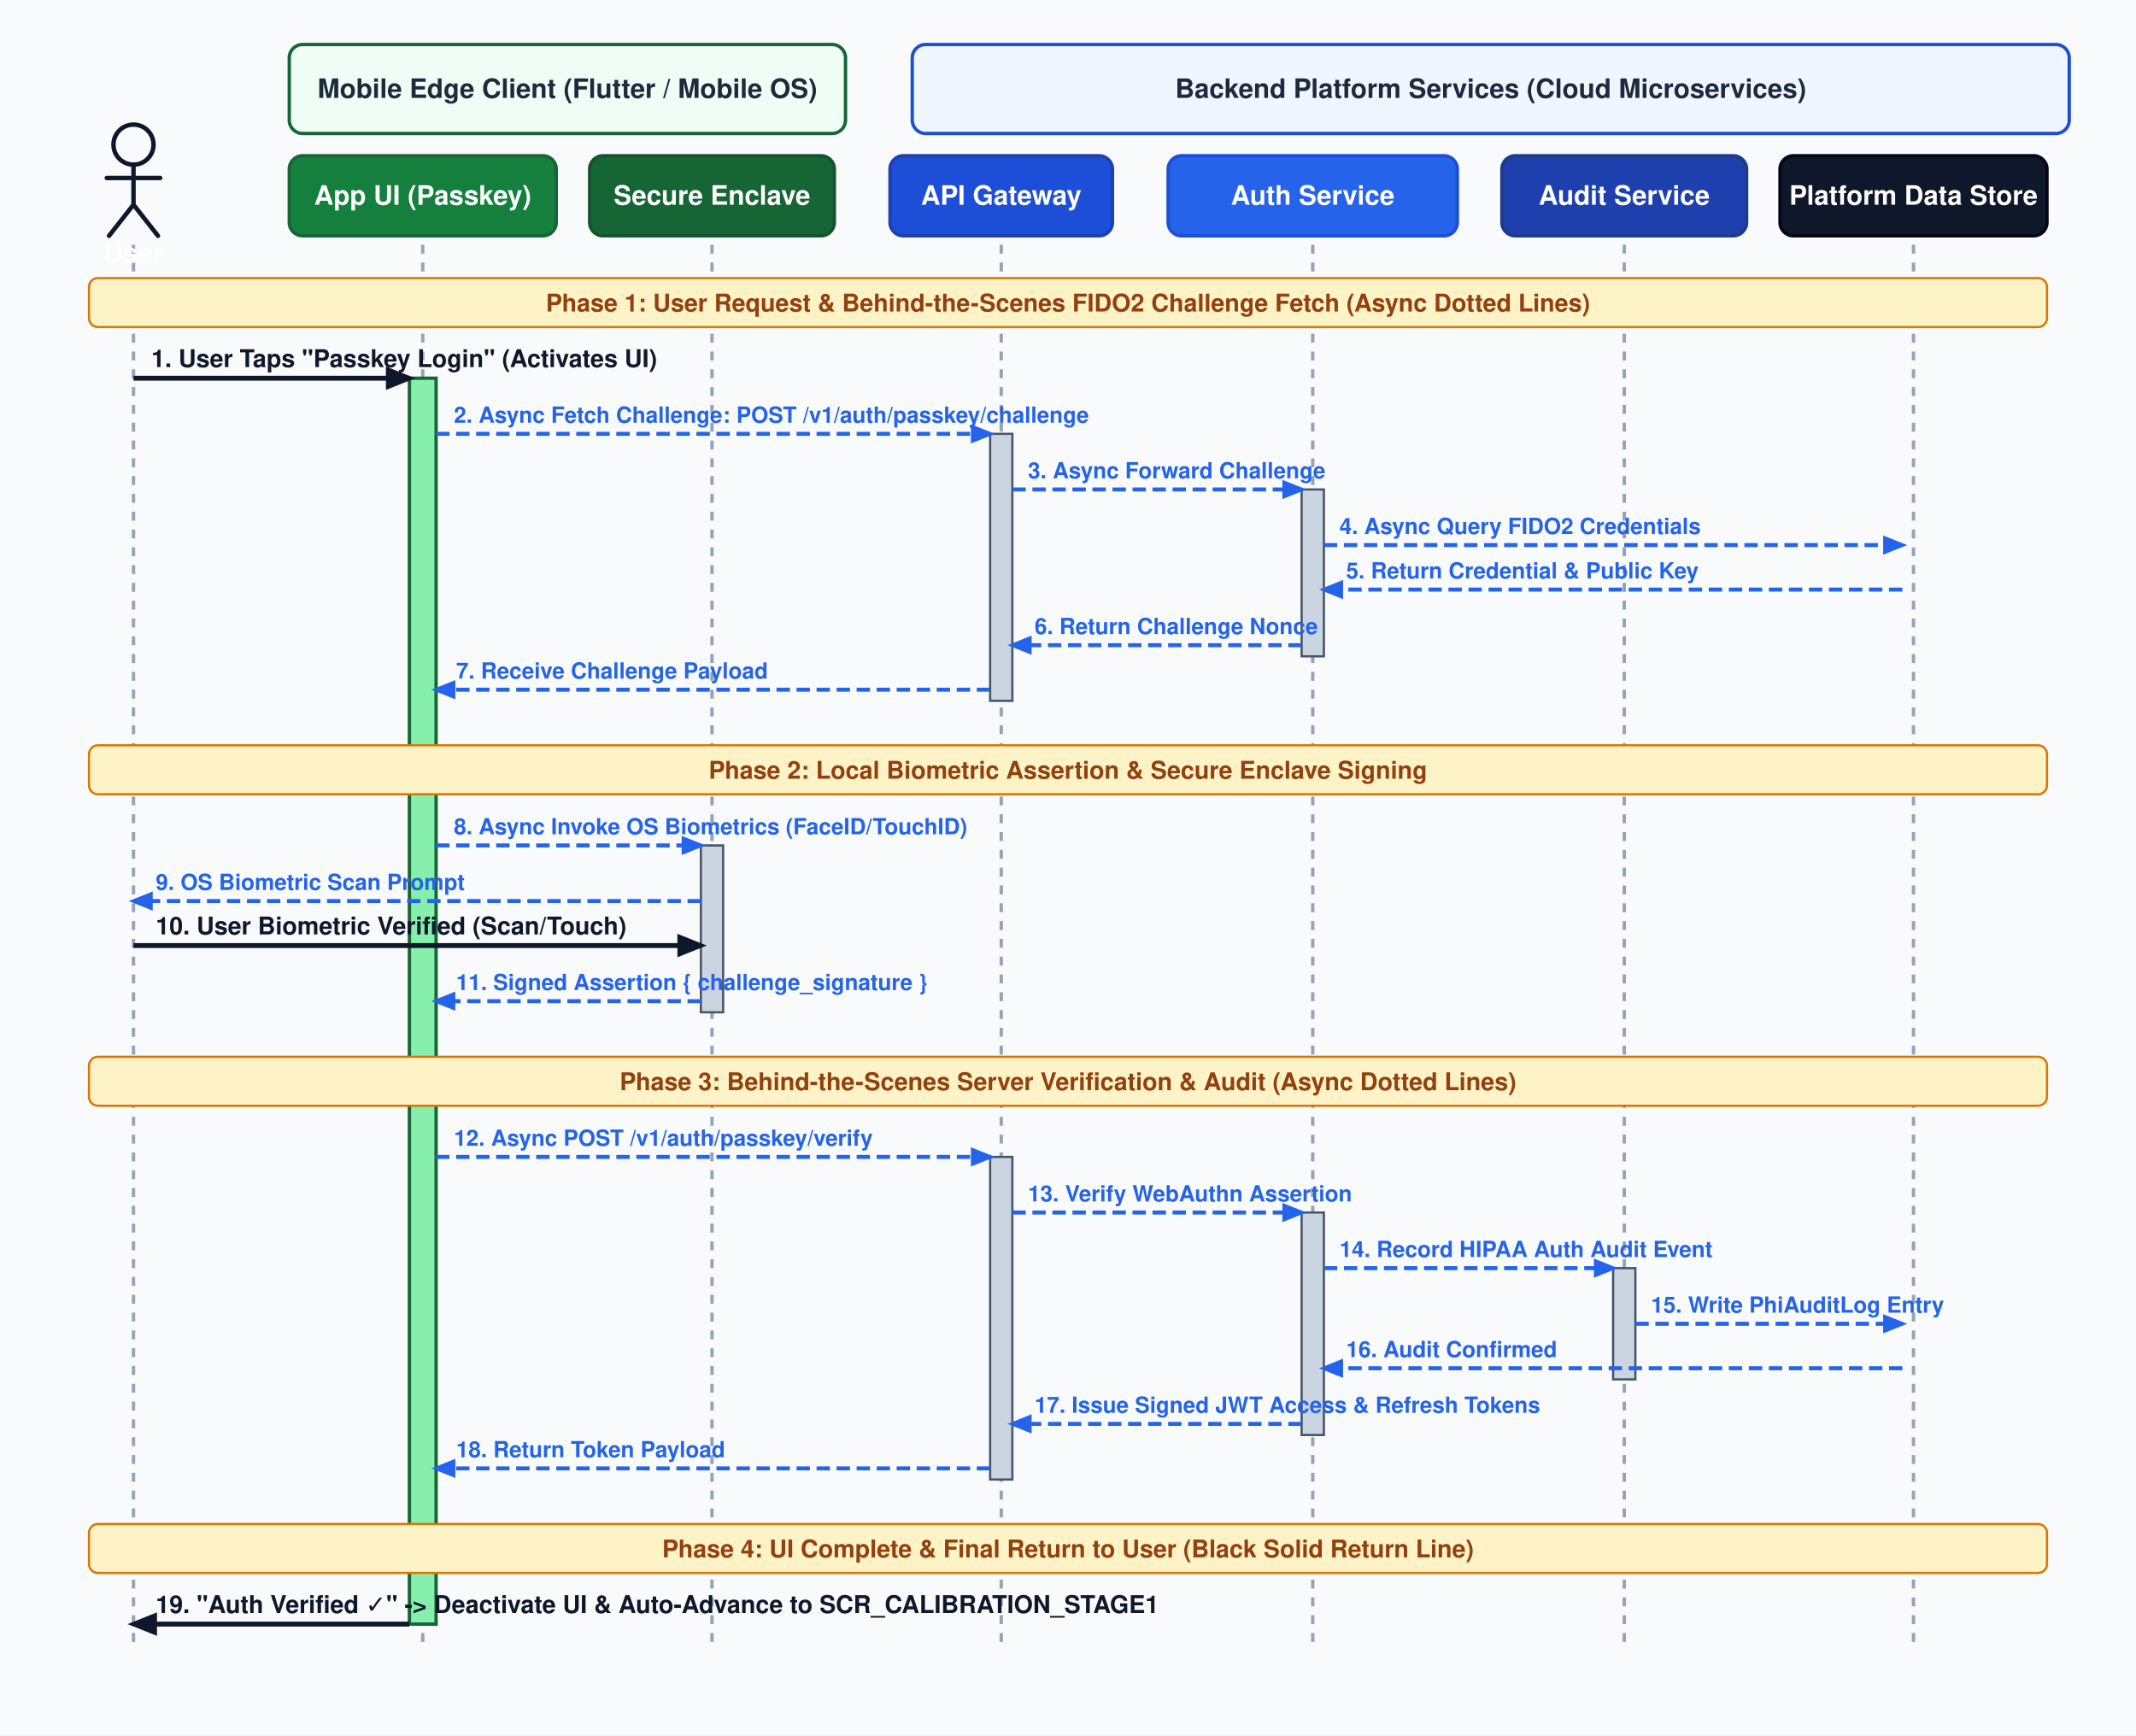
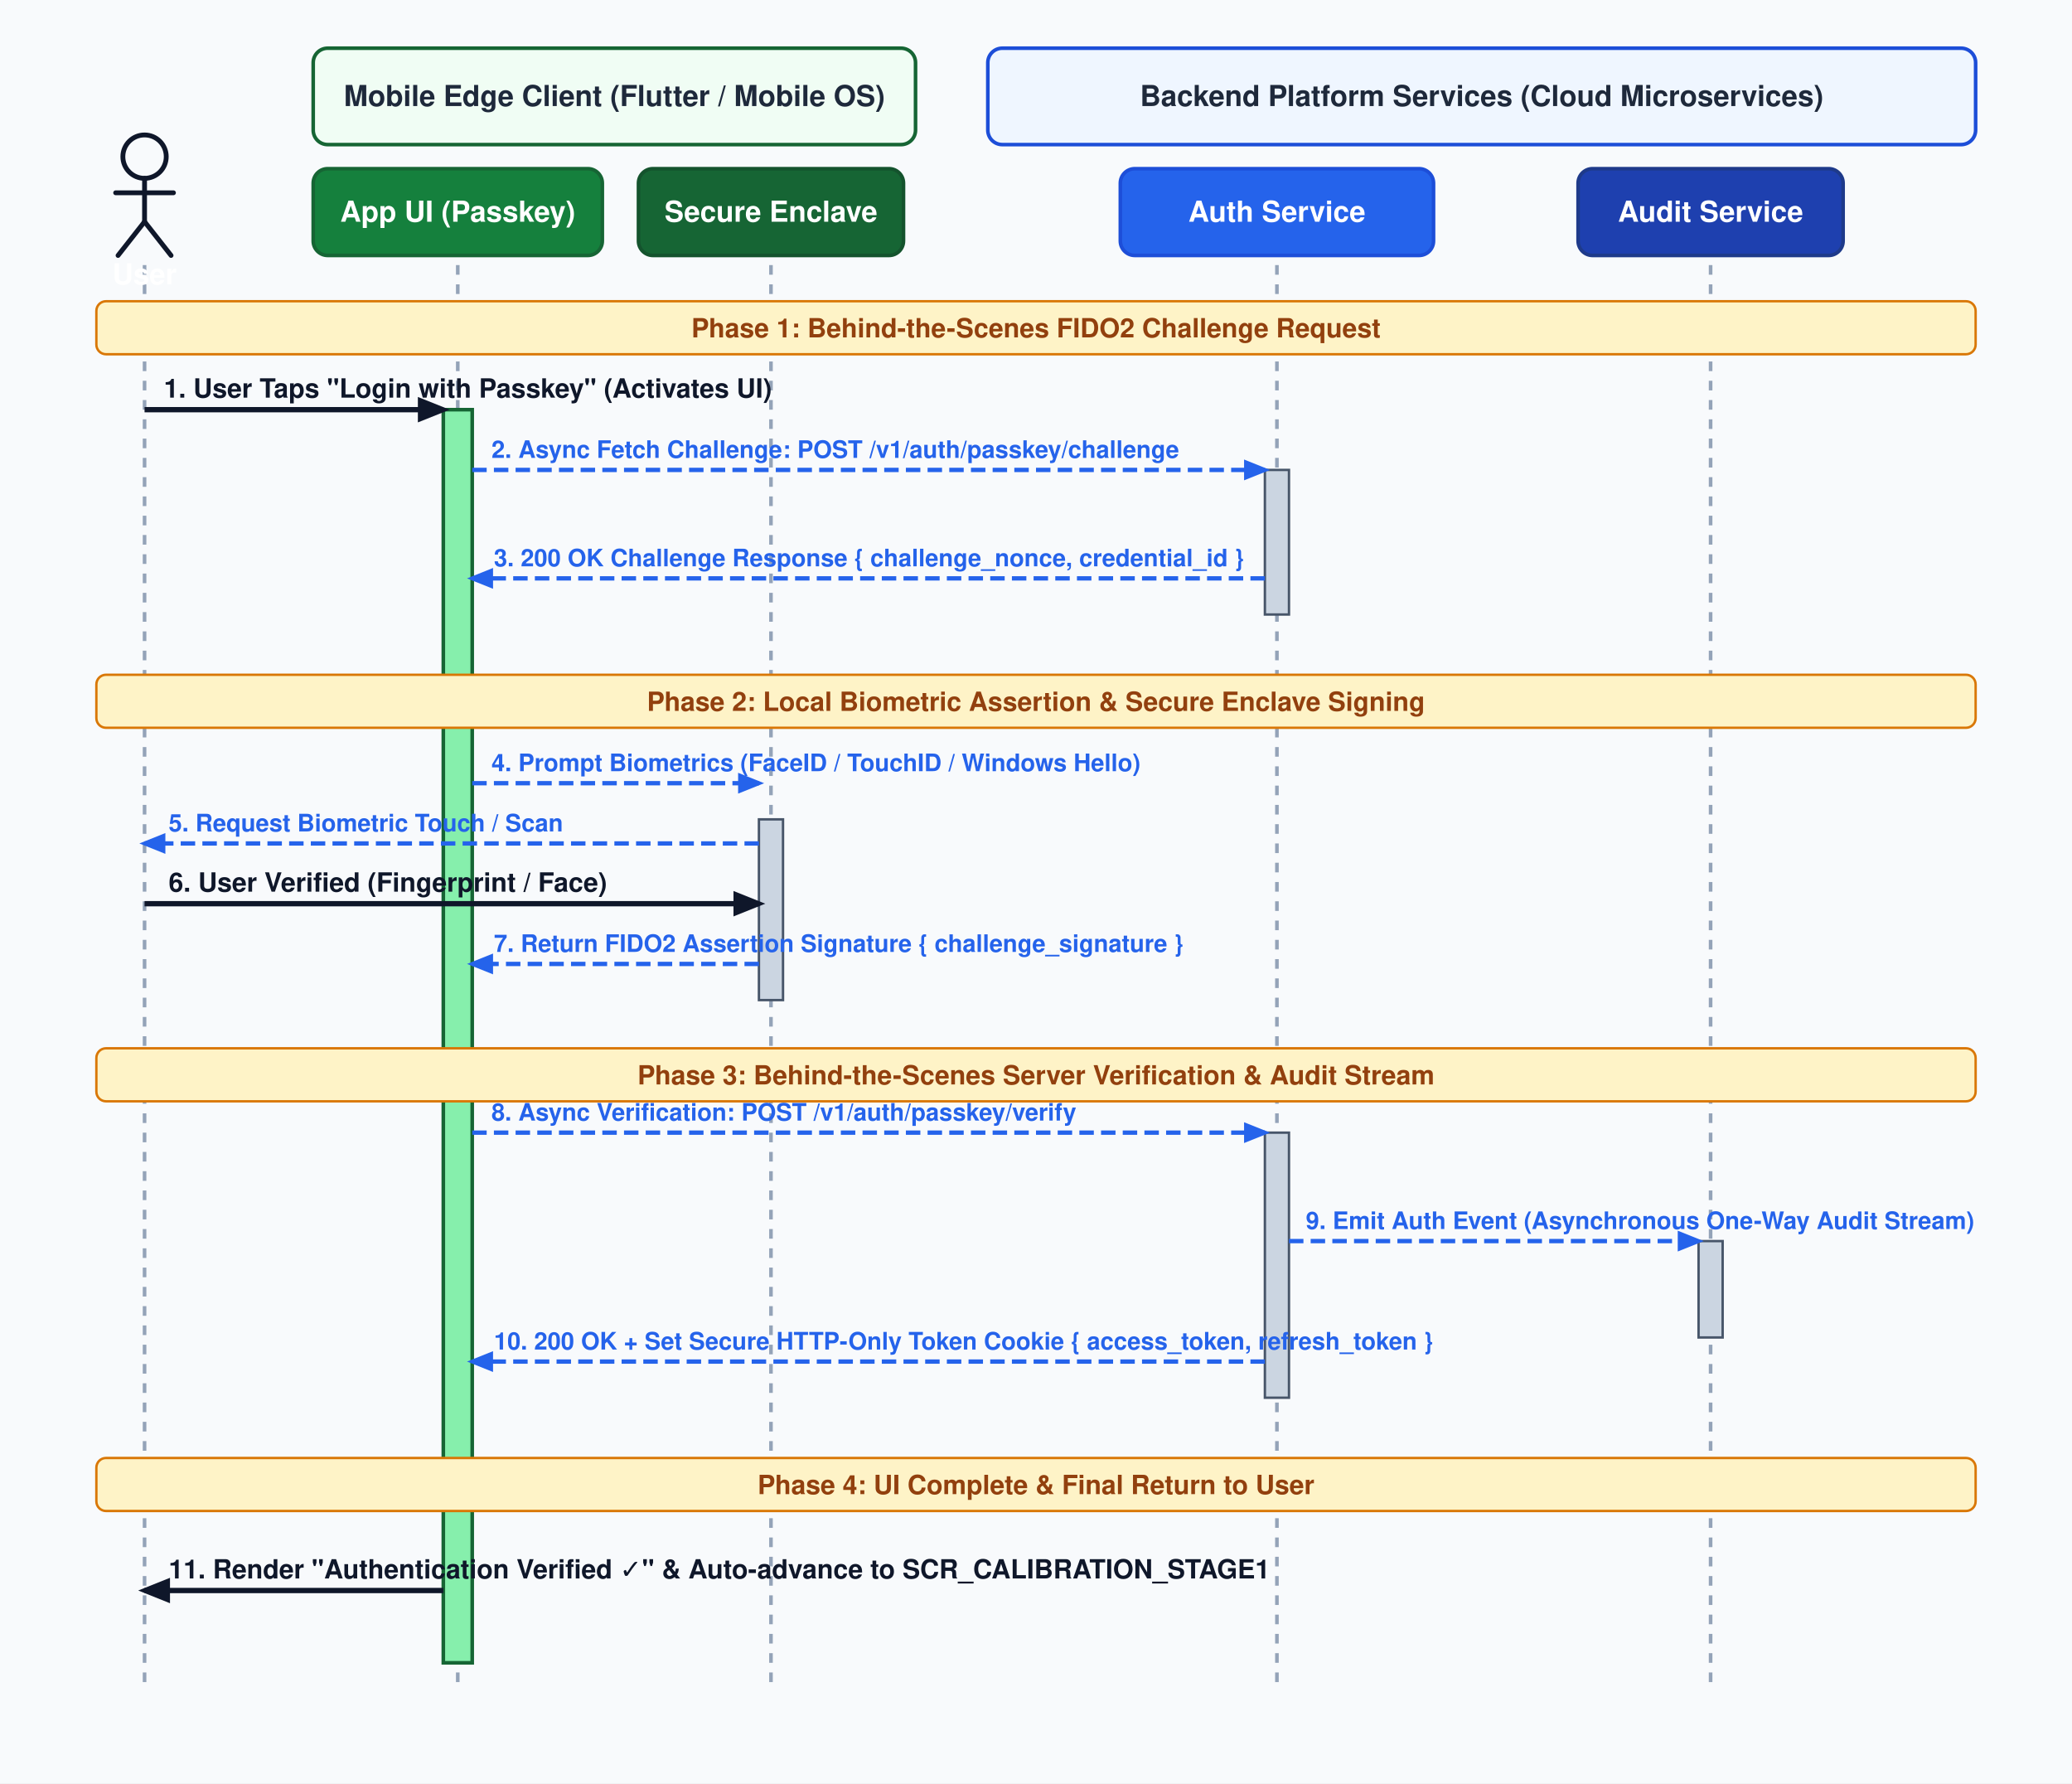
- <svg xmlns="http://www.w3.org/2000/svg" width="960" height="780" viewBox="0 0 960 780" version="1.1">
+ <svg xmlns="http://www.w3.org/2000/svg" width="860" height="740" viewBox="0 0 860 740" version="1.1">
  <defs>
    <style>
      .bg { fill: #F8FAFC; }
      .box-client { fill: #F0FDF4; stroke: #166534; stroke-width: 1.5px; rx: 6px; }
      .box-server { fill: #EFF6FF; stroke: #1D4ED8; stroke-width: 1.5px; rx: 6px; }
      
      .actor-head { fill: #F8FAFC; stroke: #0F172A; stroke-width: 2px; }
      .actor-body { stroke: #0F172A; stroke-width: 2px; stroke-linecap: round; }

      .participant-ui { fill: #15803D; stroke: #166534; stroke-width: 1.5px; rx: 6px; }
      .participant-enclave { fill: #166534; stroke: #14532D; stroke-width: 1.5px; rx: 6px; }
      .participant-gw { fill: #1D4ED8; stroke: #1E40AF; stroke-width: 1.5px; rx: 6px; }
      .participant-auth { fill: #2563EB; stroke: #1D4ED8; stroke-width: 1.5px; rx: 6px; }
      .participant-audit { fill: #1E40AF; stroke: #1E3A8A; stroke-width: 1.5px; rx: 6px; }
-       .participant-db { fill: #0F172A; stroke: #020617; stroke-width: 1.5px; rx: 6px; }

      .part-text { font-family: 'Segoe UI', Helvetica, Arial, sans-serif; font-size: 12px; font-weight: bold; fill: #FFFFFF; text-anchor: middle; }
      .box-title { font-family: 'Segoe UI', Helvetica, Arial, sans-serif; font-size: 12px; font-weight: bold; fill: #1E293B; text-anchor: middle; }

      .lifeline { stroke: #94A3B8; stroke-width: 1.5px; stroke-dasharray: 4 4; }
      .activation-main { fill: #86EFAC; stroke: #166534; stroke-width: 1.5px; }
      .activation-sub { fill: #CBD5E1; stroke: #475569; stroke-width: 1px; }

      .arrow-user { fill: none; stroke: #0F172A; stroke-width: 2.2px; }
      .arrow-async { fill: none; stroke: #2563EB; stroke-width: 1.8px; stroke-dasharray: 6 3; }
      .arrow-text { font-family: 'Segoe UI', Helvetica, Arial, sans-serif; font-size: 11px; fill: #0F172A; font-weight: bold; }
      .arrow-subtext { font-family: 'Segoe UI', Helvetica, Arial, sans-serif; font-size: 10px; fill: #2563EB; font-weight: 600; }

      .divider { fill: #FEF3C7; stroke: #D97706; stroke-width: 1px; rx: 4px; }
      .divider-text { font-family: 'Segoe UI', Helvetica, Arial, sans-serif; font-size: 11px; font-weight: bold; fill: #92400E; text-anchor: middle; }
    </style>
    <marker id="arrowhead" viewBox="0 0 10 10" refX="8" refY="5" markerWidth="6" markerHeight="6" orient="auto-start-reverse">
      <path d="M 0 1 L 10 5 L 0 9 z" fill="#0F172A" />
    </marker>
    <marker id="arrowhead-async" viewBox="0 0 10 10" refX="8" refY="5" markerWidth="6" markerHeight="6" orient="auto-start-reverse">
      <path d="M 0 1 L 10 5 L 0 9 z" fill="#2563EB" />
    </marker>
  </defs>
-   <rect width="960" height="780" class="bg" />
+   <rect width="860" height="740" class="bg" />
  <rect x="130" y="20" width="250" height="40" class="box-client" />
  <text x="255" y="44" class="box-title">Mobile Edge Client (Flutter / Mobile OS)</text>
-   <rect x="410" y="20" width="520" height="40" class="box-server" />
-   <text x="670" y="44" class="box-title">Backend Platform Services (Cloud Microservices)</text>
-   <line x1="60" y1="110" x2="60" y2="740" class="lifeline" />
+   <rect x="410" y="20" width="410" height="40" class="box-server" />
+   <text x="615" y="44" class="box-title">Backend Platform Services (Cloud Microservices)</text>
+   <line x1="60" y1="110" x2="60" y2="700" class="lifeline" />
  <circle cx="60" cy="65" r="9" class="actor-head" />
  <line x1="60" y1="74" x2="60" y2="92" class="actor-body" />
  <line x1="48" y1="80" x2="72" y2="80" class="actor-body" />
  <line x1="60" y1="92" x2="49" y2="106" class="actor-body" />
  <line x1="60" y1="92" x2="71" y2="106" class="actor-body" />
  <text x="60" y="118" class="part-text" fill="#0F172A" font-size="12px">User</text>
-   <line x1="190" y1="110" x2="190" y2="740" class="lifeline" />
+   <line x1="190" y1="110" x2="190" y2="700" class="lifeline" />
  <rect x="130" y="70" width="120" height="36" class="participant-ui" />
  <text x="190" y="92" class="part-text">App UI (Passkey)</text>
-   <line x1="320" y1="110" x2="320" y2="740" class="lifeline" />
+   <line x1="320" y1="110" x2="320" y2="700" class="lifeline" />
  <rect x="265" y="70" width="110" height="36" class="participant-enclave" />
  <text x="320" y="92" class="part-text">Secure Enclave</text>
-   <line x1="450" y1="110" x2="450" y2="740" class="lifeline" />
-   <rect x="400" y="70" width="100" height="36" class="participant-gw" />
-   <text x="450" y="92" class="part-text">API Gateway</text>
-   <line x1="590" y1="110" x2="590" y2="740" class="lifeline" />
-   <rect x="525" y="70" width="130" height="36" class="participant-auth" />
-   <text x="590" y="92" class="part-text">Auth Service</text>
-   <line x1="730" y1="110" x2="730" y2="740" class="lifeline" />
-   <rect x="675" y="70" width="110" height="36" class="participant-audit" />
-   <text x="730" y="92" class="part-text">Audit Service</text>
-   <line x1="860" y1="110" x2="860" y2="740" class="lifeline" />
-   <rect x="800" y="70" width="120" height="36" class="participant-db" />
-   <text x="860" y="92" class="part-text">Platform Data Store</text>
-   <rect x="184" y="170" width="12" height="560" class="activation-main" />
-   <rect x="445" y="195" width="10" height="120" class="activation-sub" />
-   <rect x="585" y="220" width="10" height="75" class="activation-sub" />
-   <rect x="315" y="380" width="10" height="75" class="activation-sub" />
-   <rect x="445" y="520" width="10" height="145" class="activation-sub" />
-   <rect x="585" y="545" width="10" height="100" class="activation-sub" />
-   <rect x="725" y="570" width="10" height="50" class="activation-sub" />
-   <rect x="40" y="125" width="880" height="22" class="divider" />
-   <text x="480" y="140" class="divider-text">Phase 1: User Request &amp; Behind-the-Scenes FIDO2 Challenge Fetch (Async Dotted Lines)</text>
+   <line x1="530" y1="110" x2="530" y2="700" class="lifeline" />
+   <rect x="465" y="70" width="130" height="36" class="participant-auth" />
+   <text x="530" y="92" class="part-text">Auth Service</text>
+   <line x1="710" y1="110" x2="710" y2="700" class="lifeline" />
+   <rect x="655" y="70" width="110" height="36" class="participant-audit" />
+   <text x="710" y="92" class="part-text">Audit Service</text>
+   <rect x="184" y="170" width="12" height="520" class="activation-main" />
+   <rect x="525" y="195" width="10" height="60" class="activation-sub" />
+   <rect x="315" y="340" width="10" height="75" class="activation-sub" />
+   <rect x="525" y="470" width="10" height="110" class="activation-sub" />
+   <rect x="705" y="515" width="10" height="40" class="activation-sub" />
+   <rect x="40" y="125" width="780" height="22" class="divider" />
+   <text x="430" y="140" class="divider-text">Phase 1: Behind-the-Scenes FIDO2 Challenge Request</text>
  <path d="M 60 170 L 184 170" class="arrow-user" marker-end="url(#arrowhead)" />
-   <text x="68" y="165" class="arrow-text">1. User Taps "Passkey Login" (Activates UI)</text>
-   <path d="M 196 195 L 445 195" class="arrow-async" marker-end="url(#arrowhead-async)" />
+   <text x="68" y="165" class="arrow-text">1. User Taps "Login with Passkey" (Activates UI)</text>
+   <path d="M 196 195 L 525 195" class="arrow-async" marker-end="url(#arrowhead-async)" />
  <text x="204" y="190" class="arrow-subtext">2. Async Fetch Challenge: POST /v1/auth/passkey/challenge</text>
-   <path d="M 455 220 L 585 220" class="arrow-async" marker-end="url(#arrowhead-async)" />
-   <text x="462" y="215" class="arrow-subtext">3. Async Forward Challenge</text>
-   <path d="M 595 245 L 855 245" class="arrow-async" marker-end="url(#arrowhead-async)" />
-   <text x="602" y="240" class="arrow-subtext">4. Async Query FIDO2 Credentials</text>
-   <path d="M 855 265 L 595 265" class="arrow-async" marker-end="url(#arrowhead-async)" />
-   <text x="605" y="260" class="arrow-subtext">5. Return Credential &amp; Public Key</text>
-   <path d="M 585 290 L 455 290" class="arrow-async" marker-end="url(#arrowhead-async)" />
-   <text x="465" y="285" class="arrow-subtext">6. Return Challenge Nonce</text>
-   <path d="M 445 310 L 196 310" class="arrow-async" marker-end="url(#arrowhead-async)" />
-   <text x="205" y="305" class="arrow-subtext">7. Receive Challenge Payload</text>
-   <rect x="40" y="335" width="880" height="22" class="divider" />
-   <text x="480" y="350" class="divider-text">Phase 2: Local Biometric Assertion &amp; Secure Enclave Signing</text>
-   <path d="M 196 380 L 315 380" class="arrow-async" marker-end="url(#arrowhead-async)" />
-   <text x="204" y="375" class="arrow-subtext">8. Async Invoke OS Biometrics (FaceID/TouchID)</text>
-   <path d="M 315 405 L 60 405" class="arrow-async" marker-end="url(#arrowhead-async)" />
-   <text x="70" y="400" class="arrow-subtext">9. OS Biometric Scan Prompt</text>
-   <path d="M 60 425 L 315 425" class="arrow-user" stroke="#0F172A" stroke-width="2.2" marker-end="url(#arrowhead)" />
-   <text x="70" y="420" class="arrow-text" fill="#0F172A">10. User Biometric Verified (Scan/Touch)</text>
-   <path d="M 315 450 L 196 450" class="arrow-async" marker-end="url(#arrowhead-async)" />
-   <text x="205" y="445" class="arrow-subtext">11. Signed Assertion { challenge_signature }</text>
-   <rect x="40" y="475" width="880" height="22" class="divider" />
-   <text x="480" y="490" class="divider-text">Phase 3: Behind-the-Scenes Server Verification &amp; Audit (Async Dotted Lines)</text>
-   <path d="M 196 520 L 445 520" class="arrow-async" marker-end="url(#arrowhead-async)" />
-   <text x="204" y="515" class="arrow-subtext">12. Async POST /v1/auth/passkey/verify</text>
-   <path d="M 455 545 L 585 545" class="arrow-async" marker-end="url(#arrowhead-async)" />
-   <text x="462" y="540" class="arrow-subtext">13. Verify WebAuthn Assertion</text>
-   <path d="M 595 570 L 725 570" class="arrow-async" marker-end="url(#arrowhead-async)" />
-   <text x="602" y="565" class="arrow-subtext">14. Record HIPAA Auth Audit Event</text>
-   <path d="M 735 595 L 855 595" class="arrow-async" marker-end="url(#arrowhead-async)" />
-   <text x="742" y="590" class="arrow-subtext">15. Write PhiAuditLog Entry</text>
-   <path d="M 855 615 L 595 615" class="arrow-async" marker-end="url(#arrowhead-async)" />
-   <text x="605" y="610" class="arrow-subtext">16. Audit Confirmed</text>
-   <path d="M 585 640 L 455 640" class="arrow-async" marker-end="url(#arrowhead-async)" />
-   <text x="465" y="635" class="arrow-subtext">17. Issue Signed JWT Access &amp; Refresh Tokens</text>
-   <path d="M 445 660 L 196 660" class="arrow-async" marker-end="url(#arrowhead-async)" />
-   <text x="205" y="655" class="arrow-subtext">18. Return Token Payload</text>
-   <rect x="40" y="685" width="880" height="22" class="divider" />
-   <text x="480" y="700" class="divider-text">Phase 4: UI Complete &amp; Final Return to User (Black Solid Return Line)</text>
-   <path d="M 184 730 L 60 730" class="arrow-user" stroke="#0F172A" stroke-width="2.2" marker-end="url(#arrowhead)" />
-   <text x="70" y="725" class="arrow-text" fill="#0F172A">19. "Auth Verified ✓" -&gt; Deactivate UI &amp; Auto-Advance to SCR_CALIBRATION_STAGE1</text>
+   <path d="M 525 240 L 196 240" class="arrow-async" marker-end="url(#arrowhead-async)" />
+   <text x="205" y="235" class="arrow-subtext">3. 200 OK Challenge Response { challenge_nonce, credential_id }</text>
+   <rect x="40" y="280" width="780" height="22" class="divider" />
+   <text x="430" y="295" class="divider-text">Phase 2: Local Biometric Assertion &amp; Secure Enclave Signing</text>
+   <path d="M 196 325 L 315 325" class="arrow-async" marker-end="url(#arrowhead-async)" />
+   <text x="204" y="320" class="arrow-subtext">4. Prompt Biometrics (FaceID / TouchID / Windows Hello)</text>
+   <path d="M 315 350 L 60 350" class="arrow-async" marker-end="url(#arrowhead-async)" />
+   <text x="70" y="345" class="arrow-subtext">5. Request Biometric Touch / Scan</text>
+   <path d="M 60 375 L 315 375" class="arrow-user" stroke="#0F172A" stroke-width="2.2" marker-end="url(#arrowhead)" />
+   <text x="70" y="370" class="arrow-text" fill="#0F172A">6. User Verified (Fingerprint / Face)</text>
+   <path d="M 315 400 L 196 400" class="arrow-async" marker-end="url(#arrowhead-async)" />
+   <text x="205" y="395" class="arrow-subtext">7. Return FIDO2 Assertion Signature { challenge_signature }</text>
+   <rect x="40" y="435" width="780" height="22" class="divider" />
+   <text x="430" y="450" class="divider-text">Phase 3: Behind-the-Scenes Server Verification &amp; Audit Stream</text>
+   <path d="M 196 470 L 525 470" class="arrow-async" marker-end="url(#arrowhead-async)" />
+   <text x="204" y="465" class="arrow-subtext">8. Async Verification: POST /v1/auth/passkey/verify</text>
+   <path d="M 535 515 L 705 515" class="arrow-async" marker-end="url(#arrowhead-async)" />
+   <text x="542" y="510" class="arrow-subtext">9. Emit Auth Event (Asynchronous One-Way Audit Stream)</text>
+   <path d="M 525 565 L 196 565" class="arrow-async" marker-end="url(#arrowhead-async)" />
+   <text x="205" y="560" class="arrow-subtext">10. 200 OK + Set Secure HTTP-Only Token Cookie { access_token, refresh_token }</text>
+   <rect x="40" y="605" width="780" height="22" class="divider" />
+   <text x="430" y="620" class="divider-text">Phase 4: UI Complete &amp; Final Return to User</text>
+   <path d="M 184 660 L 60 660" class="arrow-user" stroke="#0F172A" stroke-width="2.2" marker-end="url(#arrowhead)" />
+   <text x="70" y="655" class="arrow-text" fill="#0F172A">11. Render "Authentication Verified ✓" &amp; Auto-advance to SCR_CALIBRATION_STAGE1</text>
</svg>
